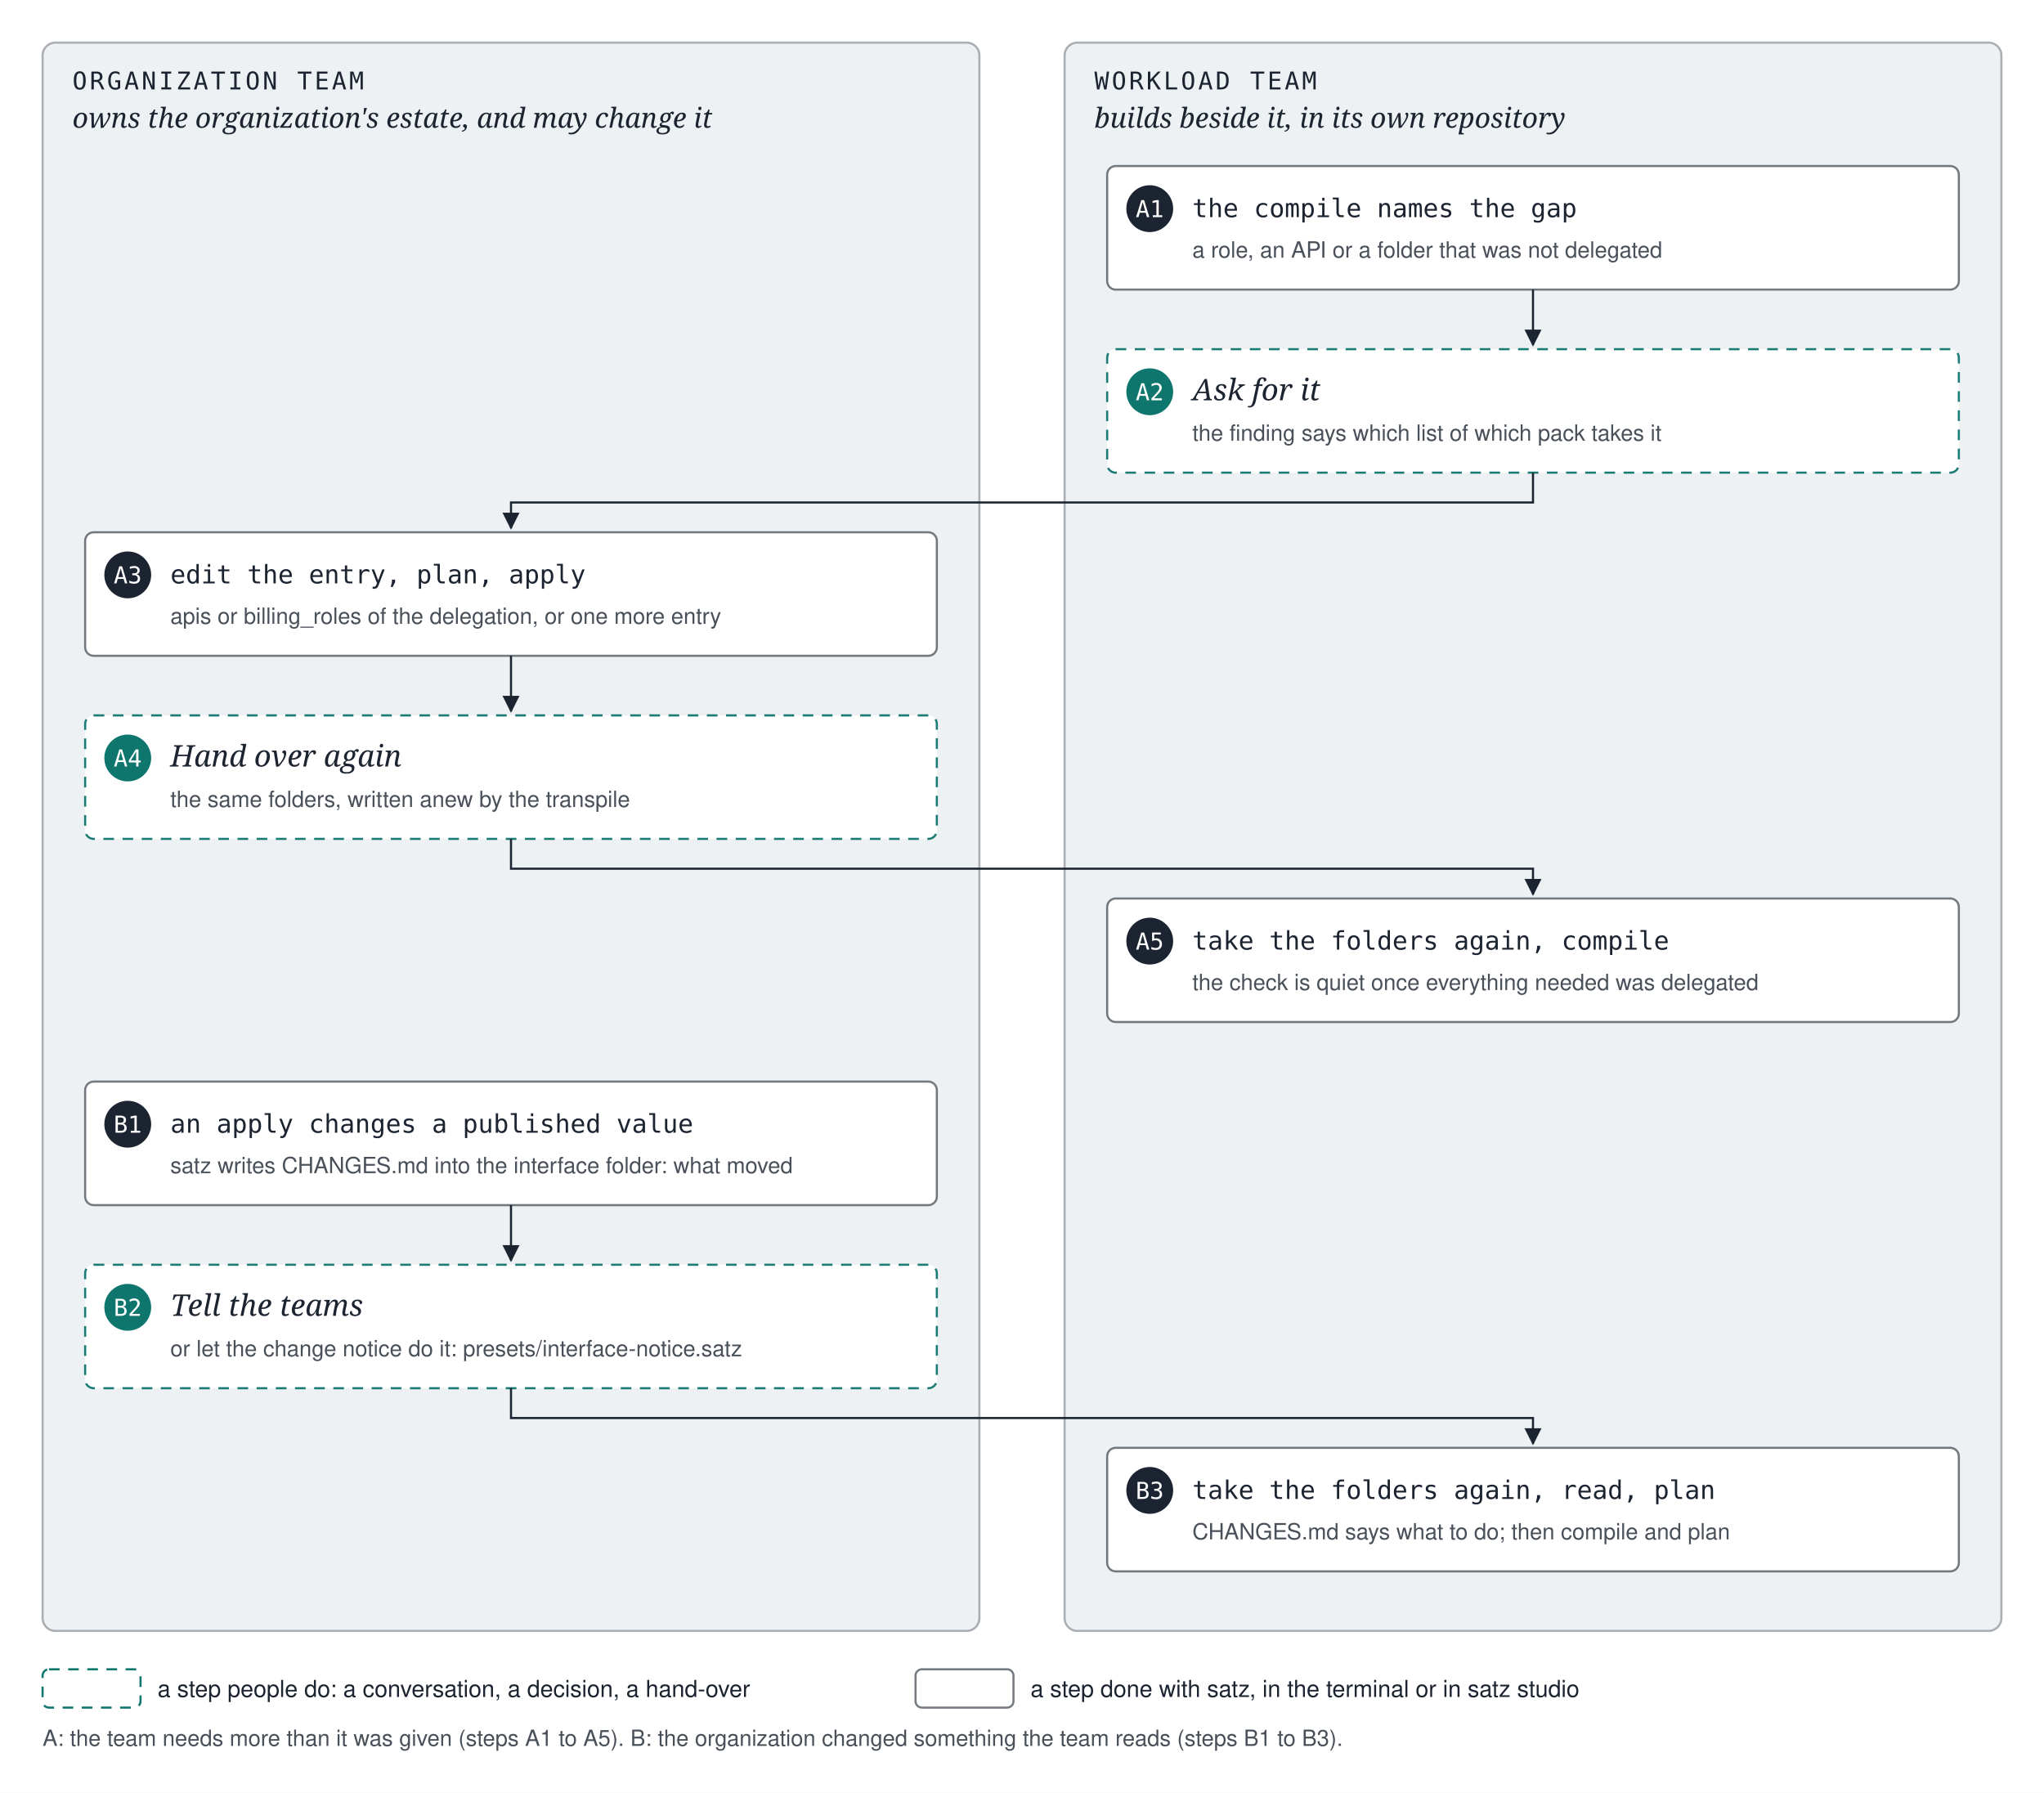
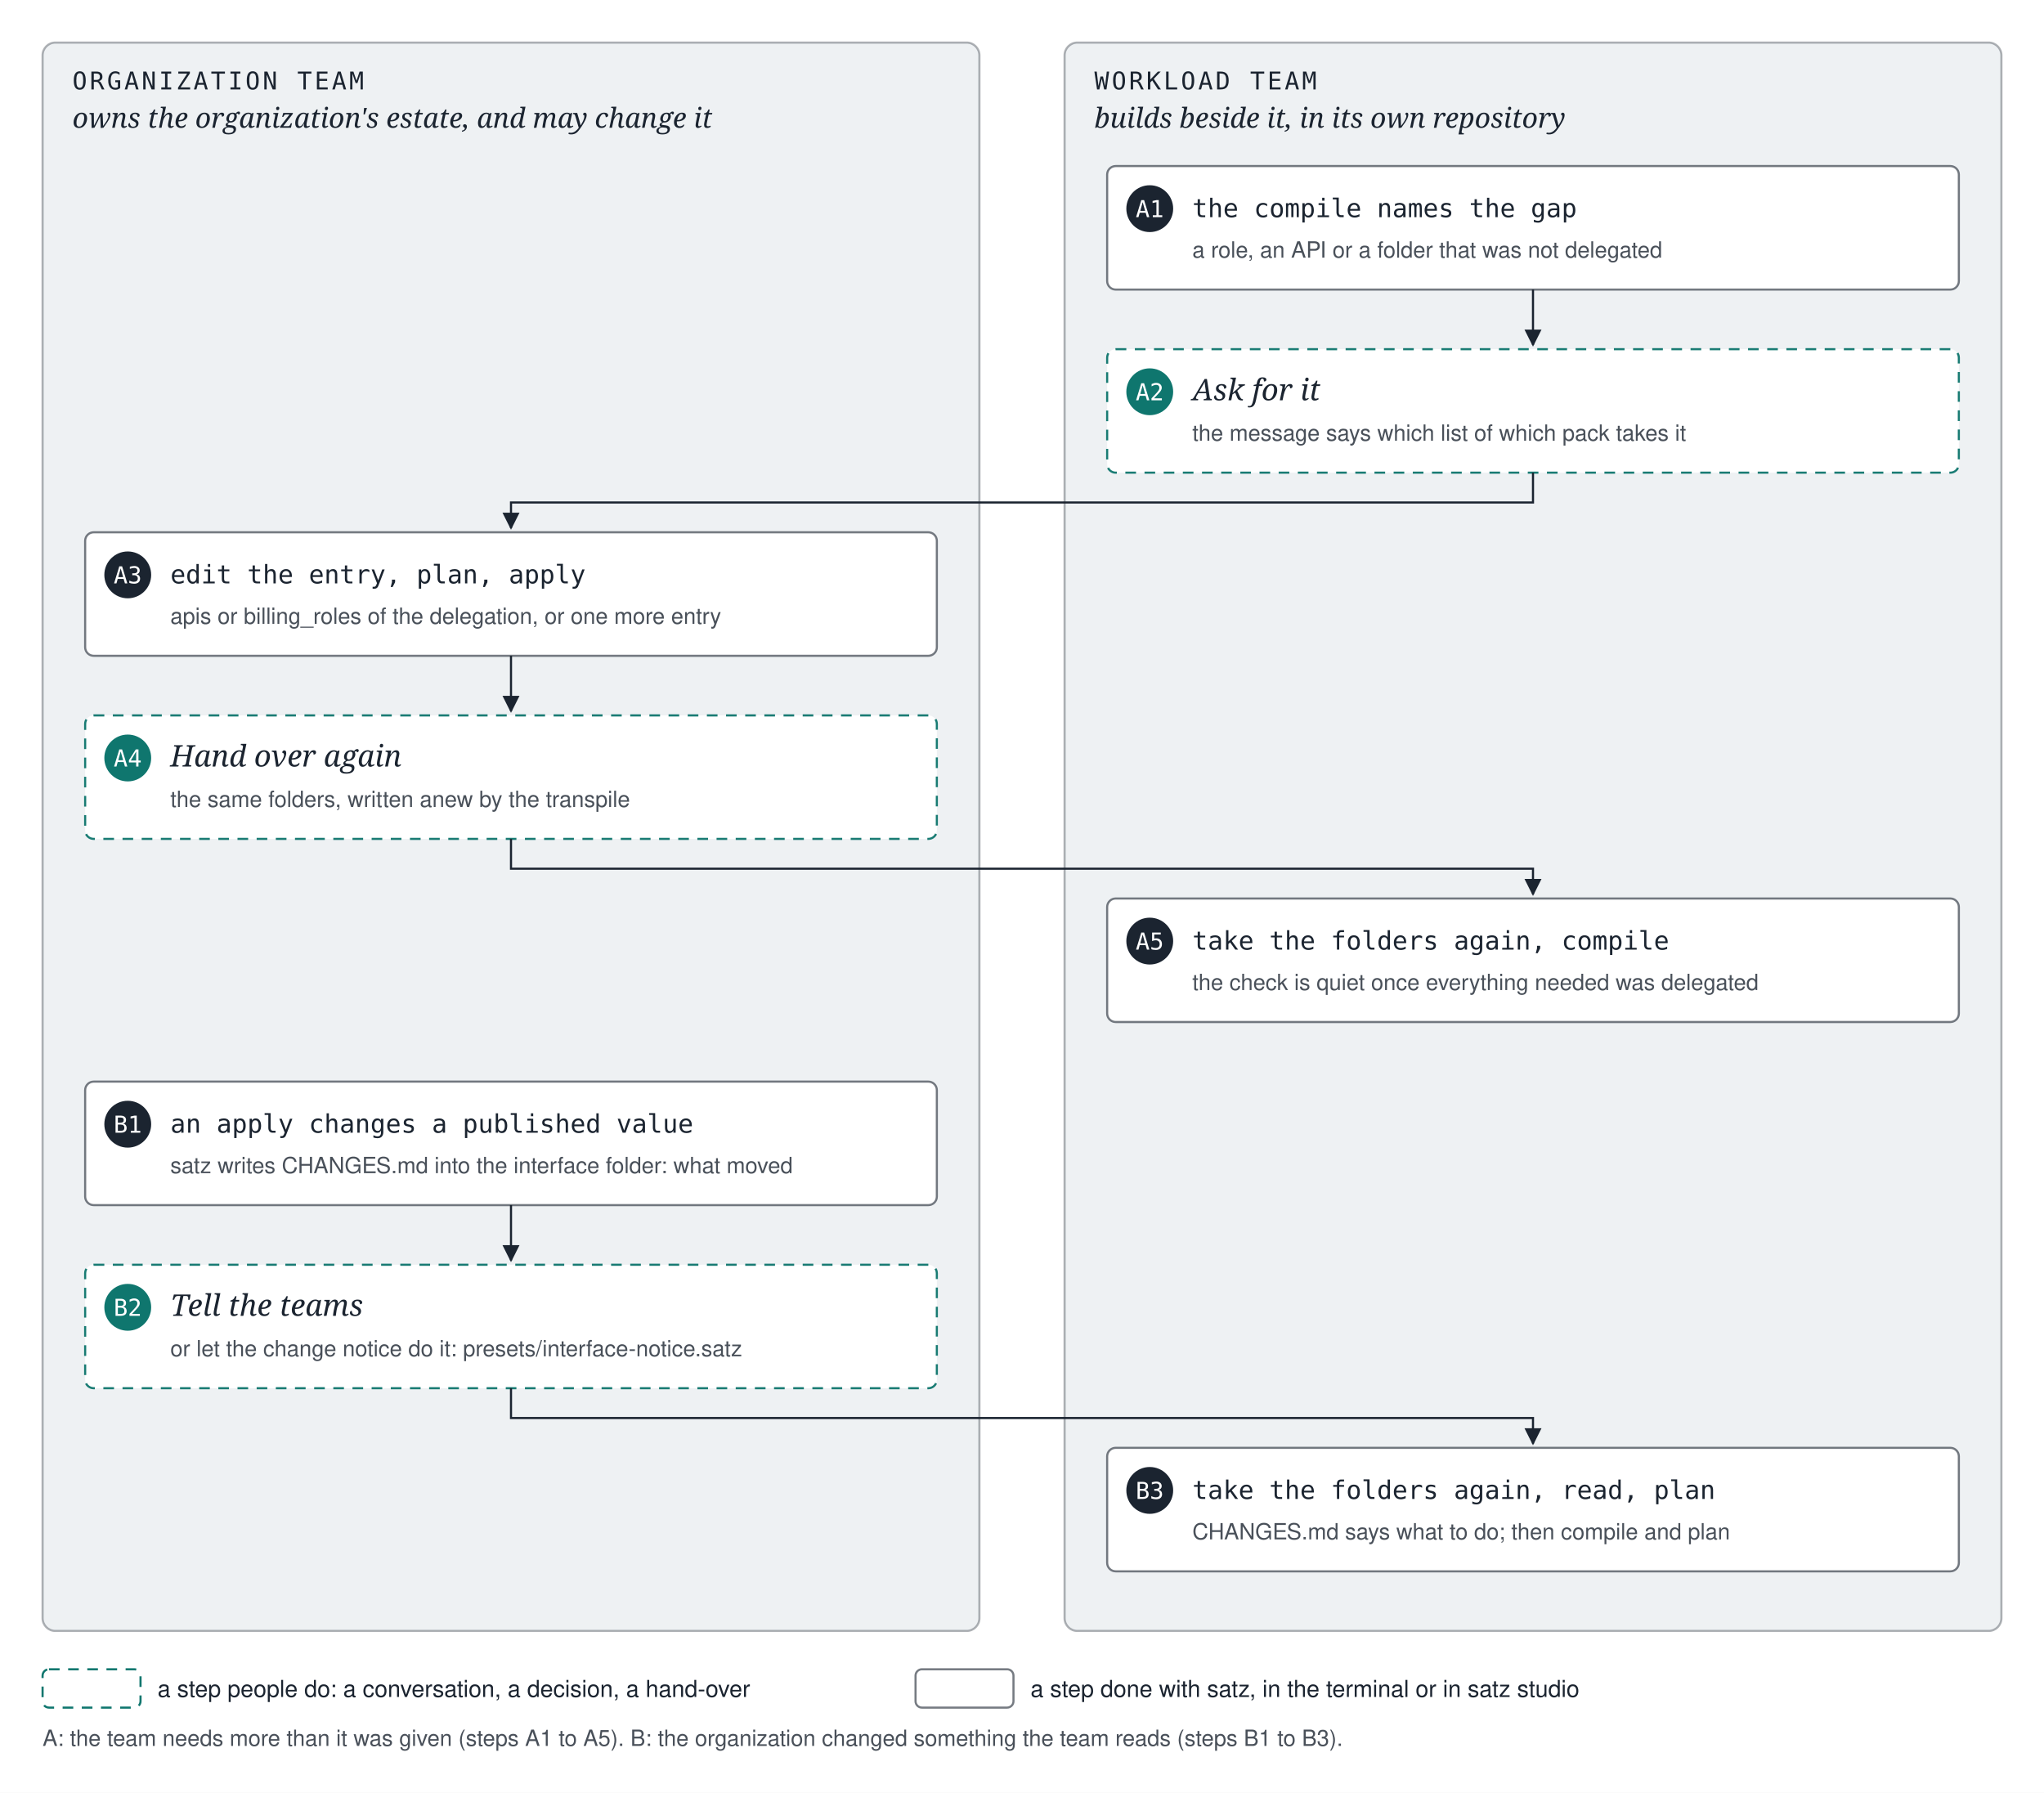
<svg xmlns="http://www.w3.org/2000/svg" viewBox="0 0 960 842" width="960" height="842" role="img" aria-label="Two lanes, the organization team on the left and the workload team on the right, and two cases. Case A, the team needs more. A1, workload team, with satz: the compile names what is not delegated. A2, workload team, a step people do: ask for that role, API or folder. A3, organization team, with satz: edit the entry, plan, apply. A4, organization team, a step people do: hand over the interface folders again. A5, workload team, with satz: take the folders again and compile. Case B, the organization changed. B1, organization team, with satz: an apply changes a published value, and satz writes CHANGES.md into the interface folder. B2, organization team, a step people do: tell the teams, or let the change notice do it. B3, workload team, with satz: take the folders again, read CHANGES.md, compile, plan.">
  <defs>
    <marker id="arr" viewBox="0 0 10 10" refX="9" refY="5" markerWidth="8" markerHeight="8" orient="auto-start-reverse">
      <path d="M0,0 L10,5 L0,10 z" fill="#1B2430" />
    </marker>
    <marker id="arr-acc" viewBox="0 0 10 10" refX="9" refY="5" markerWidth="8" markerHeight="8" orient="auto-start-reverse">
      <path d="M0,0 L10,5 L0,10 z" fill="#0F766E" />
    </marker>
  </defs>
  <rect x="0" y="0" width="960" height="842" fill="#FFFFFF" />
  <rect x="20" y="20" width="440" height="746" rx="6" fill="#EEF1F3" stroke="#1B2430" stroke-opacity="0.35" />
  <text x="34" y="42" font-family="IBM Plex Mono, Menlo, monospace" font-size="11.5" letter-spacing="1.2" fill="#1B2430" font-weight="500">ORGANIZATION TEAM</text>
  <text x="34" y="60" font-family="Newsreader, Georgia, serif" font-style="italic" font-size="13" fill="#1B2430">owns the organization's estate, and may change it</text>
  <rect x="500" y="20" width="440" height="746" rx="6" fill="#EEF1F3" stroke="#1B2430" stroke-opacity="0.35" />
  <text x="514" y="42" font-family="IBM Plex Mono, Menlo, monospace" font-size="11.5" letter-spacing="1.2" fill="#1B2430" font-weight="500">WORKLOAD TEAM</text>
  <text x="514" y="60" font-family="Newsreader, Georgia, serif" font-style="italic" font-size="13" fill="#1B2430">builds beside it, in its own repository</text>
  <rect x="520" y="78" width="400" height="58" rx="4" fill="#FFFFFF" stroke="#1B2430" stroke-opacity="0.6" />
  <circle cx="540" cy="98" r="11" fill="#1B2430" />
  <text x="540" y="102" text-anchor="middle" font-family="IBM Plex Mono, Menlo, monospace" font-size="11" fill="#FFFFFF" font-weight="500">A1</text>
  <text x="560" y="102" font-family="IBM Plex Mono, Menlo, monospace" font-size="12" fill="#1B2430" font-weight="500">the compile names the gap</text>
  <text x="560" y="121" font-family="IBM Plex Sans, Helvetica, sans-serif" font-size="10.5" fill="#1B2430" opacity="0.8">a role, an API or a folder that was not delegated</text>
  <rect x="520" y="164" width="400" height="58" rx="4" fill="#FFFFFF" stroke="#0F766E" stroke-opacity="0.95" stroke-dasharray="5 4" />
  <circle cx="540" cy="184" r="11" fill="#0F766E" />
  <text x="540" y="188" text-anchor="middle" font-family="IBM Plex Mono, Menlo, monospace" font-size="11" fill="#FFFFFF" font-weight="500">A2</text>
  <text x="560" y="188" font-family="Newsreader, Georgia, serif" font-size="14" fill="#1B2430" font-style="italic">Ask for it</text>
-   <text x="560" y="207" font-family="IBM Plex Sans, Helvetica, sans-serif" font-size="10.5" fill="#1B2430" opacity="0.8">the finding says which list of which pack takes it</text>
+   <text x="560" y="207" font-family="IBM Plex Sans, Helvetica, sans-serif" font-size="10.5" fill="#1B2430" opacity="0.8">the message says which list of which pack takes it</text>
  <rect x="40" y="250" width="400" height="58" rx="4" fill="#FFFFFF" stroke="#1B2430" stroke-opacity="0.6" />
  <circle cx="60" cy="270" r="11" fill="#1B2430" />
  <text x="60" y="274" text-anchor="middle" font-family="IBM Plex Mono, Menlo, monospace" font-size="11" fill="#FFFFFF" font-weight="500">A3</text>
  <text x="80" y="274" font-family="IBM Plex Mono, Menlo, monospace" font-size="12" fill="#1B2430" font-weight="500">edit the entry, plan, apply</text>
  <text x="80" y="293" font-family="IBM Plex Sans, Helvetica, sans-serif" font-size="10.5" fill="#1B2430" opacity="0.8">apis or billing_roles of the delegation, or one more entry</text>
  <rect x="40" y="336" width="400" height="58" rx="4" fill="#FFFFFF" stroke="#0F766E" stroke-opacity="0.95" stroke-dasharray="5 4" />
  <circle cx="60" cy="356" r="11" fill="#0F766E" />
  <text x="60" y="360" text-anchor="middle" font-family="IBM Plex Mono, Menlo, monospace" font-size="11" fill="#FFFFFF" font-weight="500">A4</text>
  <text x="80" y="360" font-family="Newsreader, Georgia, serif" font-size="14" fill="#1B2430" font-style="italic">Hand over again</text>
  <text x="80" y="379" font-family="IBM Plex Sans, Helvetica, sans-serif" font-size="10.5" fill="#1B2430" opacity="0.8">the same folders, written anew by the transpile</text>
  <rect x="520" y="422" width="400" height="58" rx="4" fill="#FFFFFF" stroke="#1B2430" stroke-opacity="0.6" />
  <circle cx="540" cy="442" r="11" fill="#1B2430" />
  <text x="540" y="446" text-anchor="middle" font-family="IBM Plex Mono, Menlo, monospace" font-size="11" fill="#FFFFFF" font-weight="500">A5</text>
  <text x="560" y="446" font-family="IBM Plex Mono, Menlo, monospace" font-size="12" fill="#1B2430" font-weight="500">take the folders again, compile</text>
  <text x="560" y="465" font-family="IBM Plex Sans, Helvetica, sans-serif" font-size="10.5" fill="#1B2430" opacity="0.8">the check is quiet once everything needed was delegated</text>
  <rect x="40" y="508" width="400" height="58" rx="4" fill="#FFFFFF" stroke="#1B2430" stroke-opacity="0.6" />
  <circle cx="60" cy="528" r="11" fill="#1B2430" />
  <text x="60" y="532" text-anchor="middle" font-family="IBM Plex Mono, Menlo, monospace" font-size="11" fill="#FFFFFF" font-weight="500">B1</text>
  <text x="80" y="532" font-family="IBM Plex Mono, Menlo, monospace" font-size="12" fill="#1B2430" font-weight="500">an apply changes a published value</text>
  <text x="80" y="551" font-family="IBM Plex Sans, Helvetica, sans-serif" font-size="10.5" fill="#1B2430" opacity="0.8">satz writes CHANGES.md into the interface folder: what moved</text>
  <rect x="40" y="594" width="400" height="58" rx="4" fill="#FFFFFF" stroke="#0F766E" stroke-opacity="0.95" stroke-dasharray="5 4" />
  <circle cx="60" cy="614" r="11" fill="#0F766E" />
  <text x="60" y="618" text-anchor="middle" font-family="IBM Plex Mono, Menlo, monospace" font-size="11" fill="#FFFFFF" font-weight="500">B2</text>
  <text x="80" y="618" font-family="Newsreader, Georgia, serif" font-size="14" fill="#1B2430" font-style="italic">Tell the teams</text>
  <text x="80" y="637" font-family="IBM Plex Sans, Helvetica, sans-serif" font-size="10.5" fill="#1B2430" opacity="0.8">or let the change notice do it: presets/interface-notice.satz</text>
  <rect x="520" y="680" width="400" height="58" rx="4" fill="#FFFFFF" stroke="#1B2430" stroke-opacity="0.6" />
  <circle cx="540" cy="700" r="11" fill="#1B2430" />
  <text x="540" y="704" text-anchor="middle" font-family="IBM Plex Mono, Menlo, monospace" font-size="11" fill="#FFFFFF" font-weight="500">B3</text>
  <text x="560" y="704" font-family="IBM Plex Mono, Menlo, monospace" font-size="12" fill="#1B2430" font-weight="500">take the folders again, read, plan</text>
  <text x="560" y="723" font-family="IBM Plex Sans, Helvetica, sans-serif" font-size="10.5" fill="#1B2430" opacity="0.8">CHANGES.md says what to do; then compile and plan</text>
  <line x1="720.0" y1="136" x2="720.0" y2="162" stroke="#1B2430" marker-end="url(#arr)" />
  <path d="M720.0,222 L720.0,236 L240.0,236 L240.0,248" fill="none" stroke="#1B2430" marker-end="url(#arr)" />
  <line x1="240.0" y1="308" x2="240.0" y2="334" stroke="#1B2430" marker-end="url(#arr)" />
  <path d="M240.0,394 L240.0,408 L720.0,408 L720.0,420" fill="none" stroke="#1B2430" marker-end="url(#arr)" />
  <line x1="240.0" y1="566" x2="240.0" y2="592" stroke="#1B2430" marker-end="url(#arr)" />
  <path d="M240.0,652 L240.0,666 L720.0,666 L720.0,678" fill="none" stroke="#1B2430" marker-end="url(#arr)" />
  <rect x="20" y="784" width="46" height="18" rx="3" fill="#FFFFFF" stroke="#0F766E" stroke-dasharray="5 4" />
  <text x="74" y="797" font-family="IBM Plex Sans, Helvetica, sans-serif" font-size="11" fill="#1B2430">a step people do: a conversation, a decision, a hand-over</text>
  <rect x="430" y="784" width="46" height="18" rx="3" fill="#FFFFFF" stroke="#1B2430" stroke-opacity="0.6" />
  <text x="484" y="797" font-family="IBM Plex Sans, Helvetica, sans-serif" font-size="11" fill="#1B2430">a step done with satz, in the terminal or in satz studio</text>
  <text x="20" y="820" font-family="IBM Plex Sans, Helvetica, sans-serif" font-size="10.5" fill="#1B2430" opacity="0.8">A: the team needs more than it was given (steps A1 to A5).   B: the organization changed something the team reads (steps B1 to B3).</text>
</svg>
